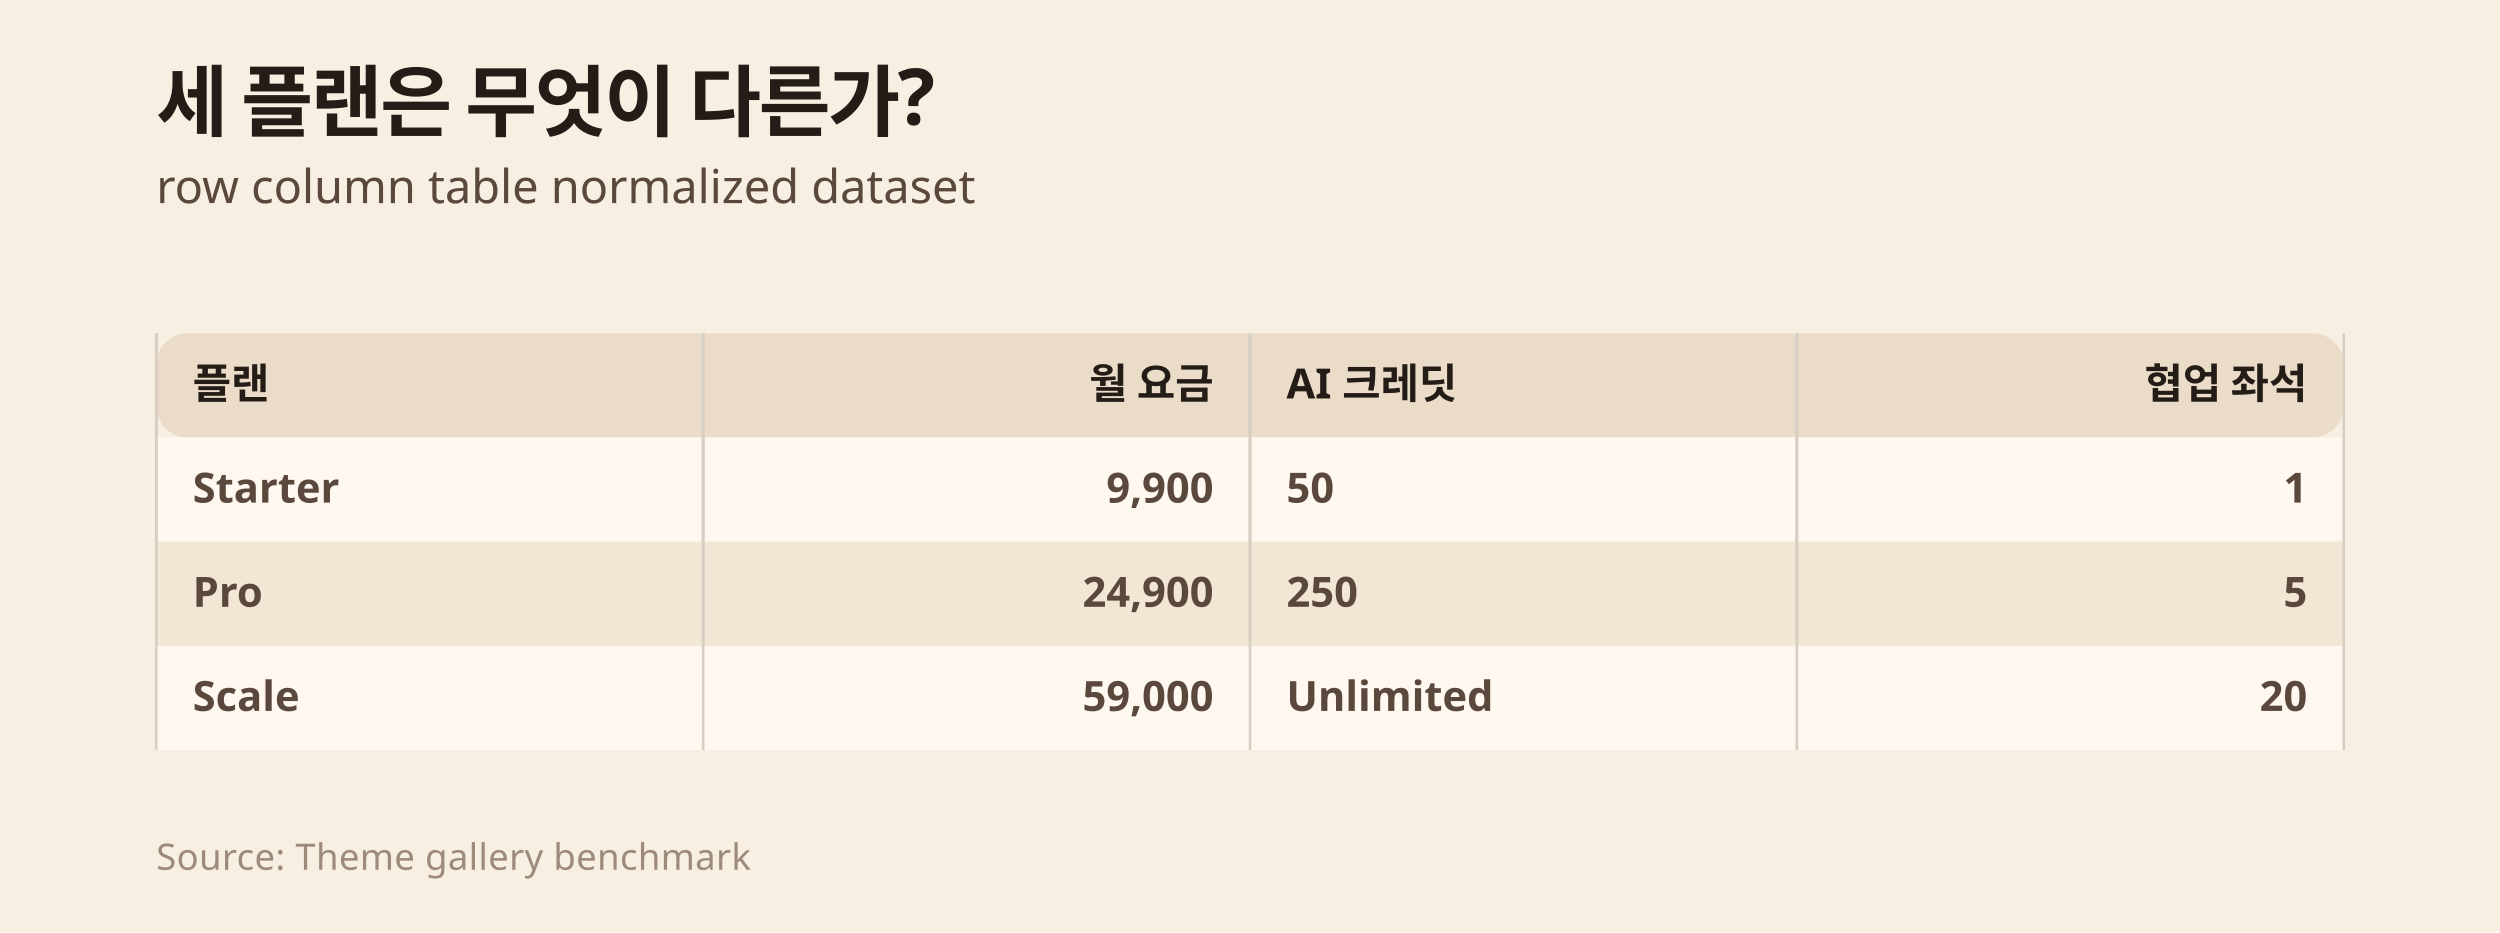
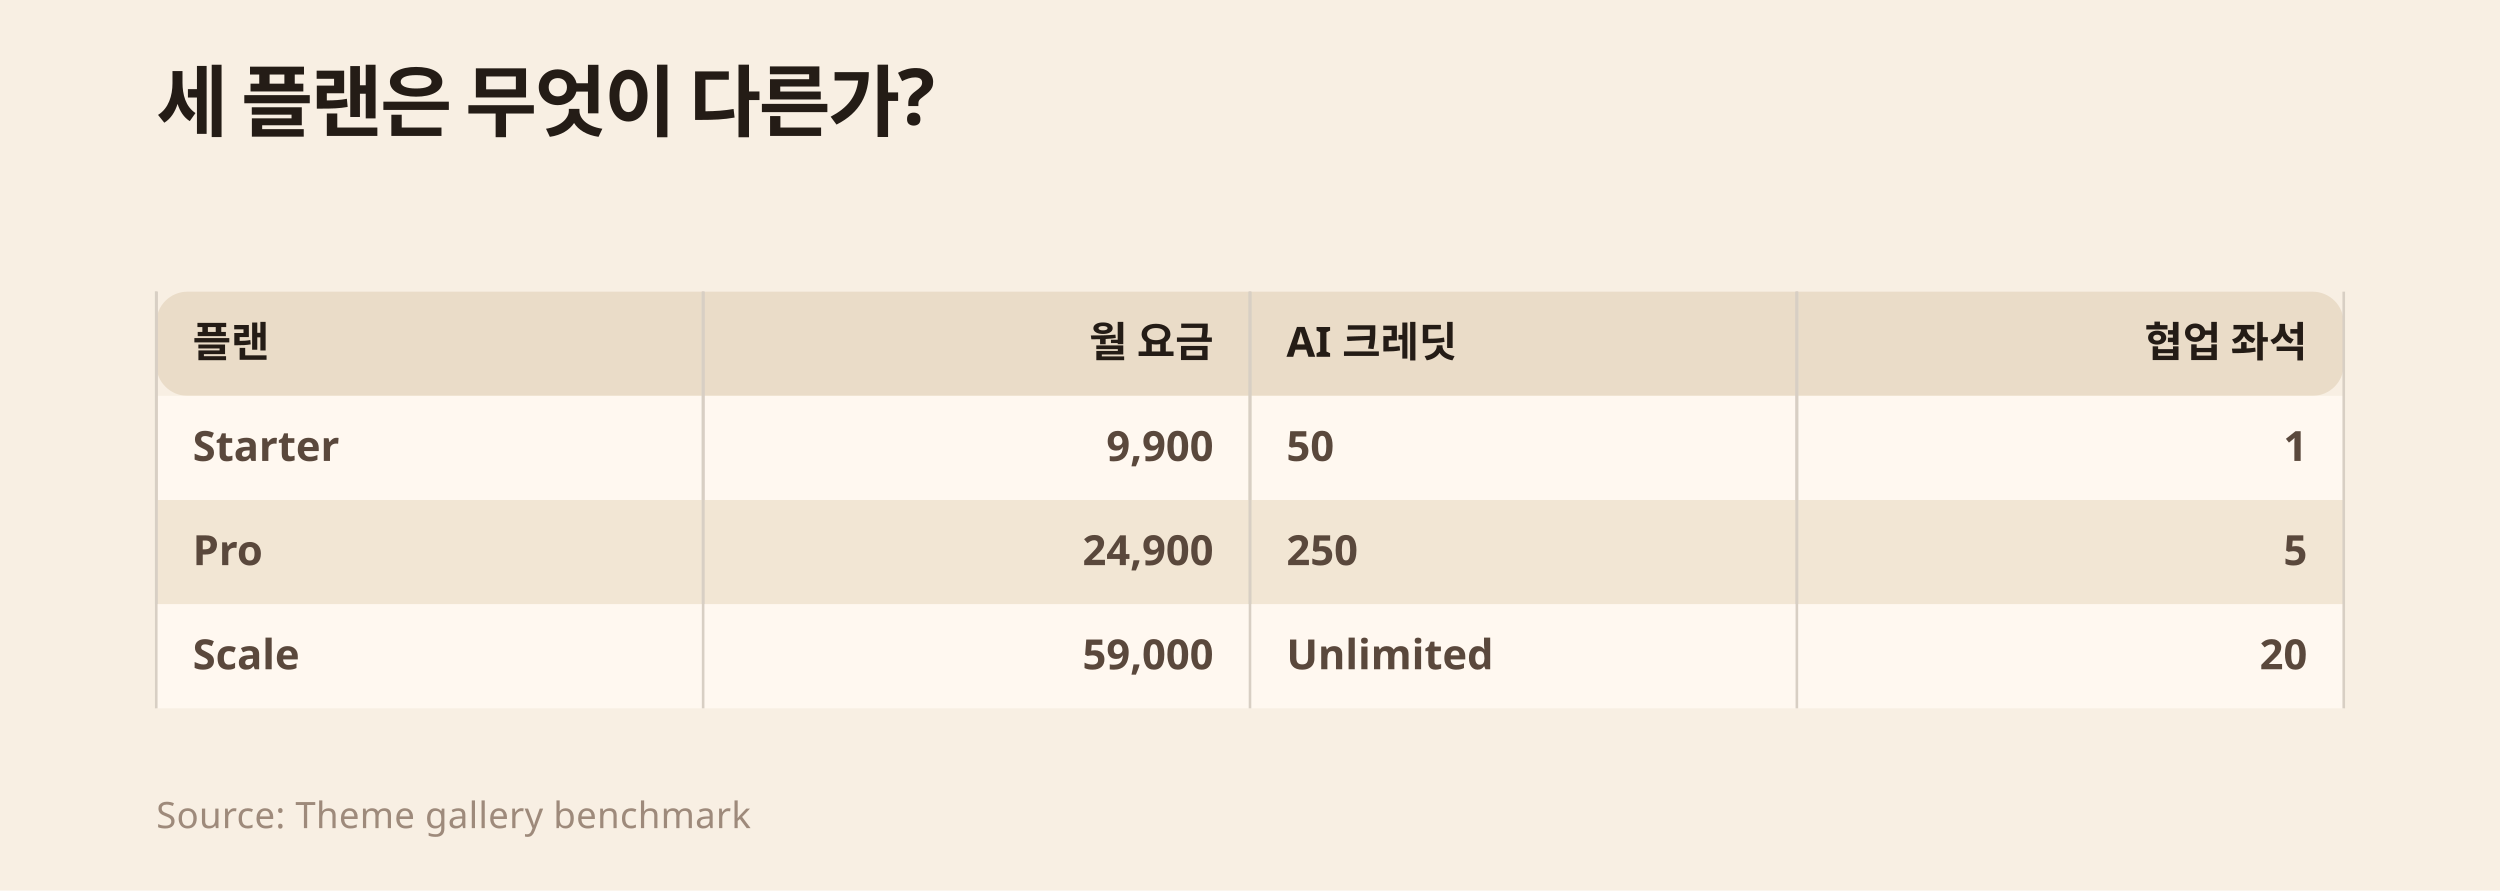
- <svg xmlns="http://www.w3.org/2000/svg" width="960" height="358" viewBox="0 0 960 358" fill="none">
+ <svg xmlns="http://www.w3.org/2000/svg" width="960" height="342" viewBox="0 0 960 342" fill="none">
  <style>.cg-root .title{font:700 30px 'Space Grotesk', 'Pretendard', 'Apple SD Gothic Neo', sans-serif; fill:#241c16; letter-spacing:-0.03em;}.cg-root .subtitle{font:500 18px 'IBM Plex Sans KR', 'Pretendard', 'Apple SD Gothic Neo', sans-serif; fill:#5a483c;}.cg-root .label,.cg-root .axis,.cg-root .header,.cg-root .cell{font:650 16px 'IBM Plex Sans KR', 'Pretendard', 'Apple SD Gothic Neo', sans-serif; fill:#5a483c;}.cg-root .value{font:700 16px 'IBM Plex Sans KR', 'Pretendard', 'Apple SD Gothic Neo', sans-serif; fill:#241c16;}.cg-root .header{font-weight:700; fill:#241c16;}.cg-root .tick{font:500 14px 'IBM Plex Sans KR', 'Pretendard', 'Apple SD Gothic Neo', sans-serif; fill:#8a7464;}.cg-root .source{font:500 14px 'IBM Plex Sans KR', 'Pretendard', 'Apple SD Gothic Neo', sans-serif; fill:#8a7464; letter-spacing:0.01em;}.cg-root .stat{font:800 72px 'Space Grotesk', 'Pretendard', 'Apple SD Gothic Neo', sans-serif; fill:#241c16; letter-spacing:-0.04em;}</style>
-   <rect x="0" y="0" width="960" height="358" fill="#f8efe3" />
+   <rect x="0" y="0" width="960" height="342" fill="#f8efe3" />
  <g class="cg-root">
    <text x="60" y="50" class="title" fill="#241c16" style="fill:#241c16 !important;">세 플랜은 무엇이 다른가?</text>
-     <text x="60" y="78" class="subtitle" fill="#5a483c" style="fill:#5a483c !important;">row column table normalized dataset</text>
-     <rect x="60" y="128" width="840" height="40" fill="#eadcc8" rx="12" />
-     <text x="74.00" y="153" class="header" fill="#241c16" style="fill:#241c16 !important;">플랜</text>
-     <text x="466.00" y="153" class="header" text-anchor="end" fill="#241c16" style="fill:#241c16 !important;">월 요금</text>
-     <text x="494.00" y="153" class="header" fill="#241c16" style="fill:#241c16 !important;">AI 크레딧</text>
-     <text x="886.00" y="153" class="header" text-anchor="end" fill="#241c16" style="fill:#241c16 !important;">협업 좌석</text>
-     <rect x="60" y="168" width="840" height="40" fill="#fff8f0" />
-     <text x="74.00" y="193" class="cell" fill="#5a483c" style="fill:#5a483c !important;">Starter</text>
-     <line x1="60.00" y1="128" x2="60.00" y2="208" stroke="#d8cfc4" />
-     <text x="466.00" y="193" class="cell" text-anchor="end" fill="#5a483c" style="fill:#5a483c !important;">9,900</text>
-     <line x1="270.00" y1="128" x2="270.00" y2="208" stroke="#d8cfc4" />
-     <text x="494.00" y="193" class="cell" fill="#5a483c" style="fill:#5a483c !important;">50</text>
-     <line x1="480.00" y1="128" x2="480.00" y2="208" stroke="#d8cfc4" />
-     <text x="886.00" y="193" class="cell" text-anchor="end" fill="#5a483c" style="fill:#5a483c !important;">1</text>
-     <line x1="690.00" y1="128" x2="690.00" y2="208" stroke="#d8cfc4" />
-     <rect x="60" y="208" width="840" height="40" fill="#f2e6d4" />
-     <text x="74.00" y="233" class="cell" fill="#5a483c" style="fill:#5a483c !important;">Pro</text>
-     <line x1="60.00" y1="128" x2="60.00" y2="248" stroke="#d8cfc4" />
-     <text x="466.00" y="233" class="cell" text-anchor="end" fill="#5a483c" style="fill:#5a483c !important;">24,900</text>
-     <line x1="270.00" y1="128" x2="270.00" y2="248" stroke="#d8cfc4" />
-     <text x="494.00" y="233" class="cell" fill="#5a483c" style="fill:#5a483c !important;">250</text>
-     <line x1="480.00" y1="128" x2="480.00" y2="248" stroke="#d8cfc4" />
-     <text x="886.00" y="233" class="cell" text-anchor="end" fill="#5a483c" style="fill:#5a483c !important;">5</text>
-     <line x1="690.00" y1="128" x2="690.00" y2="248" stroke="#d8cfc4" />
-     <rect x="60" y="248" width="840" height="40" fill="#fff8f0" />
-     <text x="74.00" y="273" class="cell" fill="#5a483c" style="fill:#5a483c !important;">Scale</text>
-     <line x1="60.00" y1="128" x2="60.00" y2="288" stroke="#d8cfc4" />
-     <text x="466.00" y="273" class="cell" text-anchor="end" fill="#5a483c" style="fill:#5a483c !important;">59,000</text>
-     <line x1="270.00" y1="128" x2="270.00" y2="288" stroke="#d8cfc4" />
-     <text x="494.00" y="273" class="cell" fill="#5a483c" style="fill:#5a483c !important;">Unlimited</text>
-     <line x1="480.00" y1="128" x2="480.00" y2="288" stroke="#d8cfc4" />
-     <text x="886.00" y="273" class="cell" text-anchor="end" fill="#5a483c" style="fill:#5a483c !important;">20</text>
-     <line x1="690.00" y1="128" x2="690.00" y2="288" stroke="#d8cfc4" />
-     <line x1="900.00" y1="128" x2="900.00" y2="288" stroke="#d8cfc4" />
-     <text x="60" y="334" class="source" opacity="0.82" fill="#8a7464" style="fill:#8a7464 !important;">Source: Theme gallery benchmark</text>
+     <rect x="60" y="112" width="840" height="40" fill="#eadcc8" rx="12" />
+     <text x="74.00" y="137" class="header" fill="#241c16" style="fill:#241c16 !important;">플랜</text>
+     <text x="466.00" y="137" class="header" text-anchor="end" fill="#241c16" style="fill:#241c16 !important;">월 요금</text>
+     <text x="494.00" y="137" class="header" fill="#241c16" style="fill:#241c16 !important;">AI 크레딧</text>
+     <text x="886.00" y="137" class="header" text-anchor="end" fill="#241c16" style="fill:#241c16 !important;">협업 좌석</text>
+     <rect x="60" y="152" width="840" height="40" fill="#fff8f0" />
+     <text x="74.00" y="177" class="cell" fill="#5a483c" style="fill:#5a483c !important;">Starter</text>
+     <line x1="60.00" y1="112" x2="60.00" y2="192" stroke="#d8cfc4" />
+     <text x="466.00" y="177" class="cell" text-anchor="end" fill="#5a483c" style="fill:#5a483c !important;">9,900</text>
+     <line x1="270.00" y1="112" x2="270.00" y2="192" stroke="#d8cfc4" />
+     <text x="494.00" y="177" class="cell" fill="#5a483c" style="fill:#5a483c !important;">50</text>
+     <line x1="480.00" y1="112" x2="480.00" y2="192" stroke="#d8cfc4" />
+     <text x="886.00" y="177" class="cell" text-anchor="end" fill="#5a483c" style="fill:#5a483c !important;">1</text>
+     <line x1="690.00" y1="112" x2="690.00" y2="192" stroke="#d8cfc4" />
+     <rect x="60" y="192" width="840" height="40" fill="#f2e6d4" />
+     <text x="74.00" y="217" class="cell" fill="#5a483c" style="fill:#5a483c !important;">Pro</text>
+     <line x1="60.00" y1="112" x2="60.00" y2="232" stroke="#d8cfc4" />
+     <text x="466.00" y="217" class="cell" text-anchor="end" fill="#5a483c" style="fill:#5a483c !important;">24,900</text>
+     <line x1="270.00" y1="112" x2="270.00" y2="232" stroke="#d8cfc4" />
+     <text x="494.00" y="217" class="cell" fill="#5a483c" style="fill:#5a483c !important;">250</text>
+     <line x1="480.00" y1="112" x2="480.00" y2="232" stroke="#d8cfc4" />
+     <text x="886.00" y="217" class="cell" text-anchor="end" fill="#5a483c" style="fill:#5a483c !important;">5</text>
+     <line x1="690.00" y1="112" x2="690.00" y2="232" stroke="#d8cfc4" />
+     <rect x="60" y="232" width="840" height="40" fill="#fff8f0" />
+     <text x="74.00" y="257" class="cell" fill="#5a483c" style="fill:#5a483c !important;">Scale</text>
+     <line x1="60.00" y1="112" x2="60.00" y2="272" stroke="#d8cfc4" />
+     <text x="466.00" y="257" class="cell" text-anchor="end" fill="#5a483c" style="fill:#5a483c !important;">59,000</text>
+     <line x1="270.00" y1="112" x2="270.00" y2="272" stroke="#d8cfc4" />
+     <text x="494.00" y="257" class="cell" fill="#5a483c" style="fill:#5a483c !important;">Unlimited</text>
+     <line x1="480.00" y1="112" x2="480.00" y2="272" stroke="#d8cfc4" />
+     <text x="886.00" y="257" class="cell" text-anchor="end" fill="#5a483c" style="fill:#5a483c !important;">20</text>
+     <line x1="690.00" y1="112" x2="690.00" y2="272" stroke="#d8cfc4" />
+     <line x1="900.00" y1="112" x2="900.00" y2="272" stroke="#d8cfc4" />
+     <text x="60" y="318" class="source" opacity="0.82" fill="#8a7464" style="fill:#8a7464 !important;">Source: Theme gallery benchmark</text>
  </g>
</svg>
